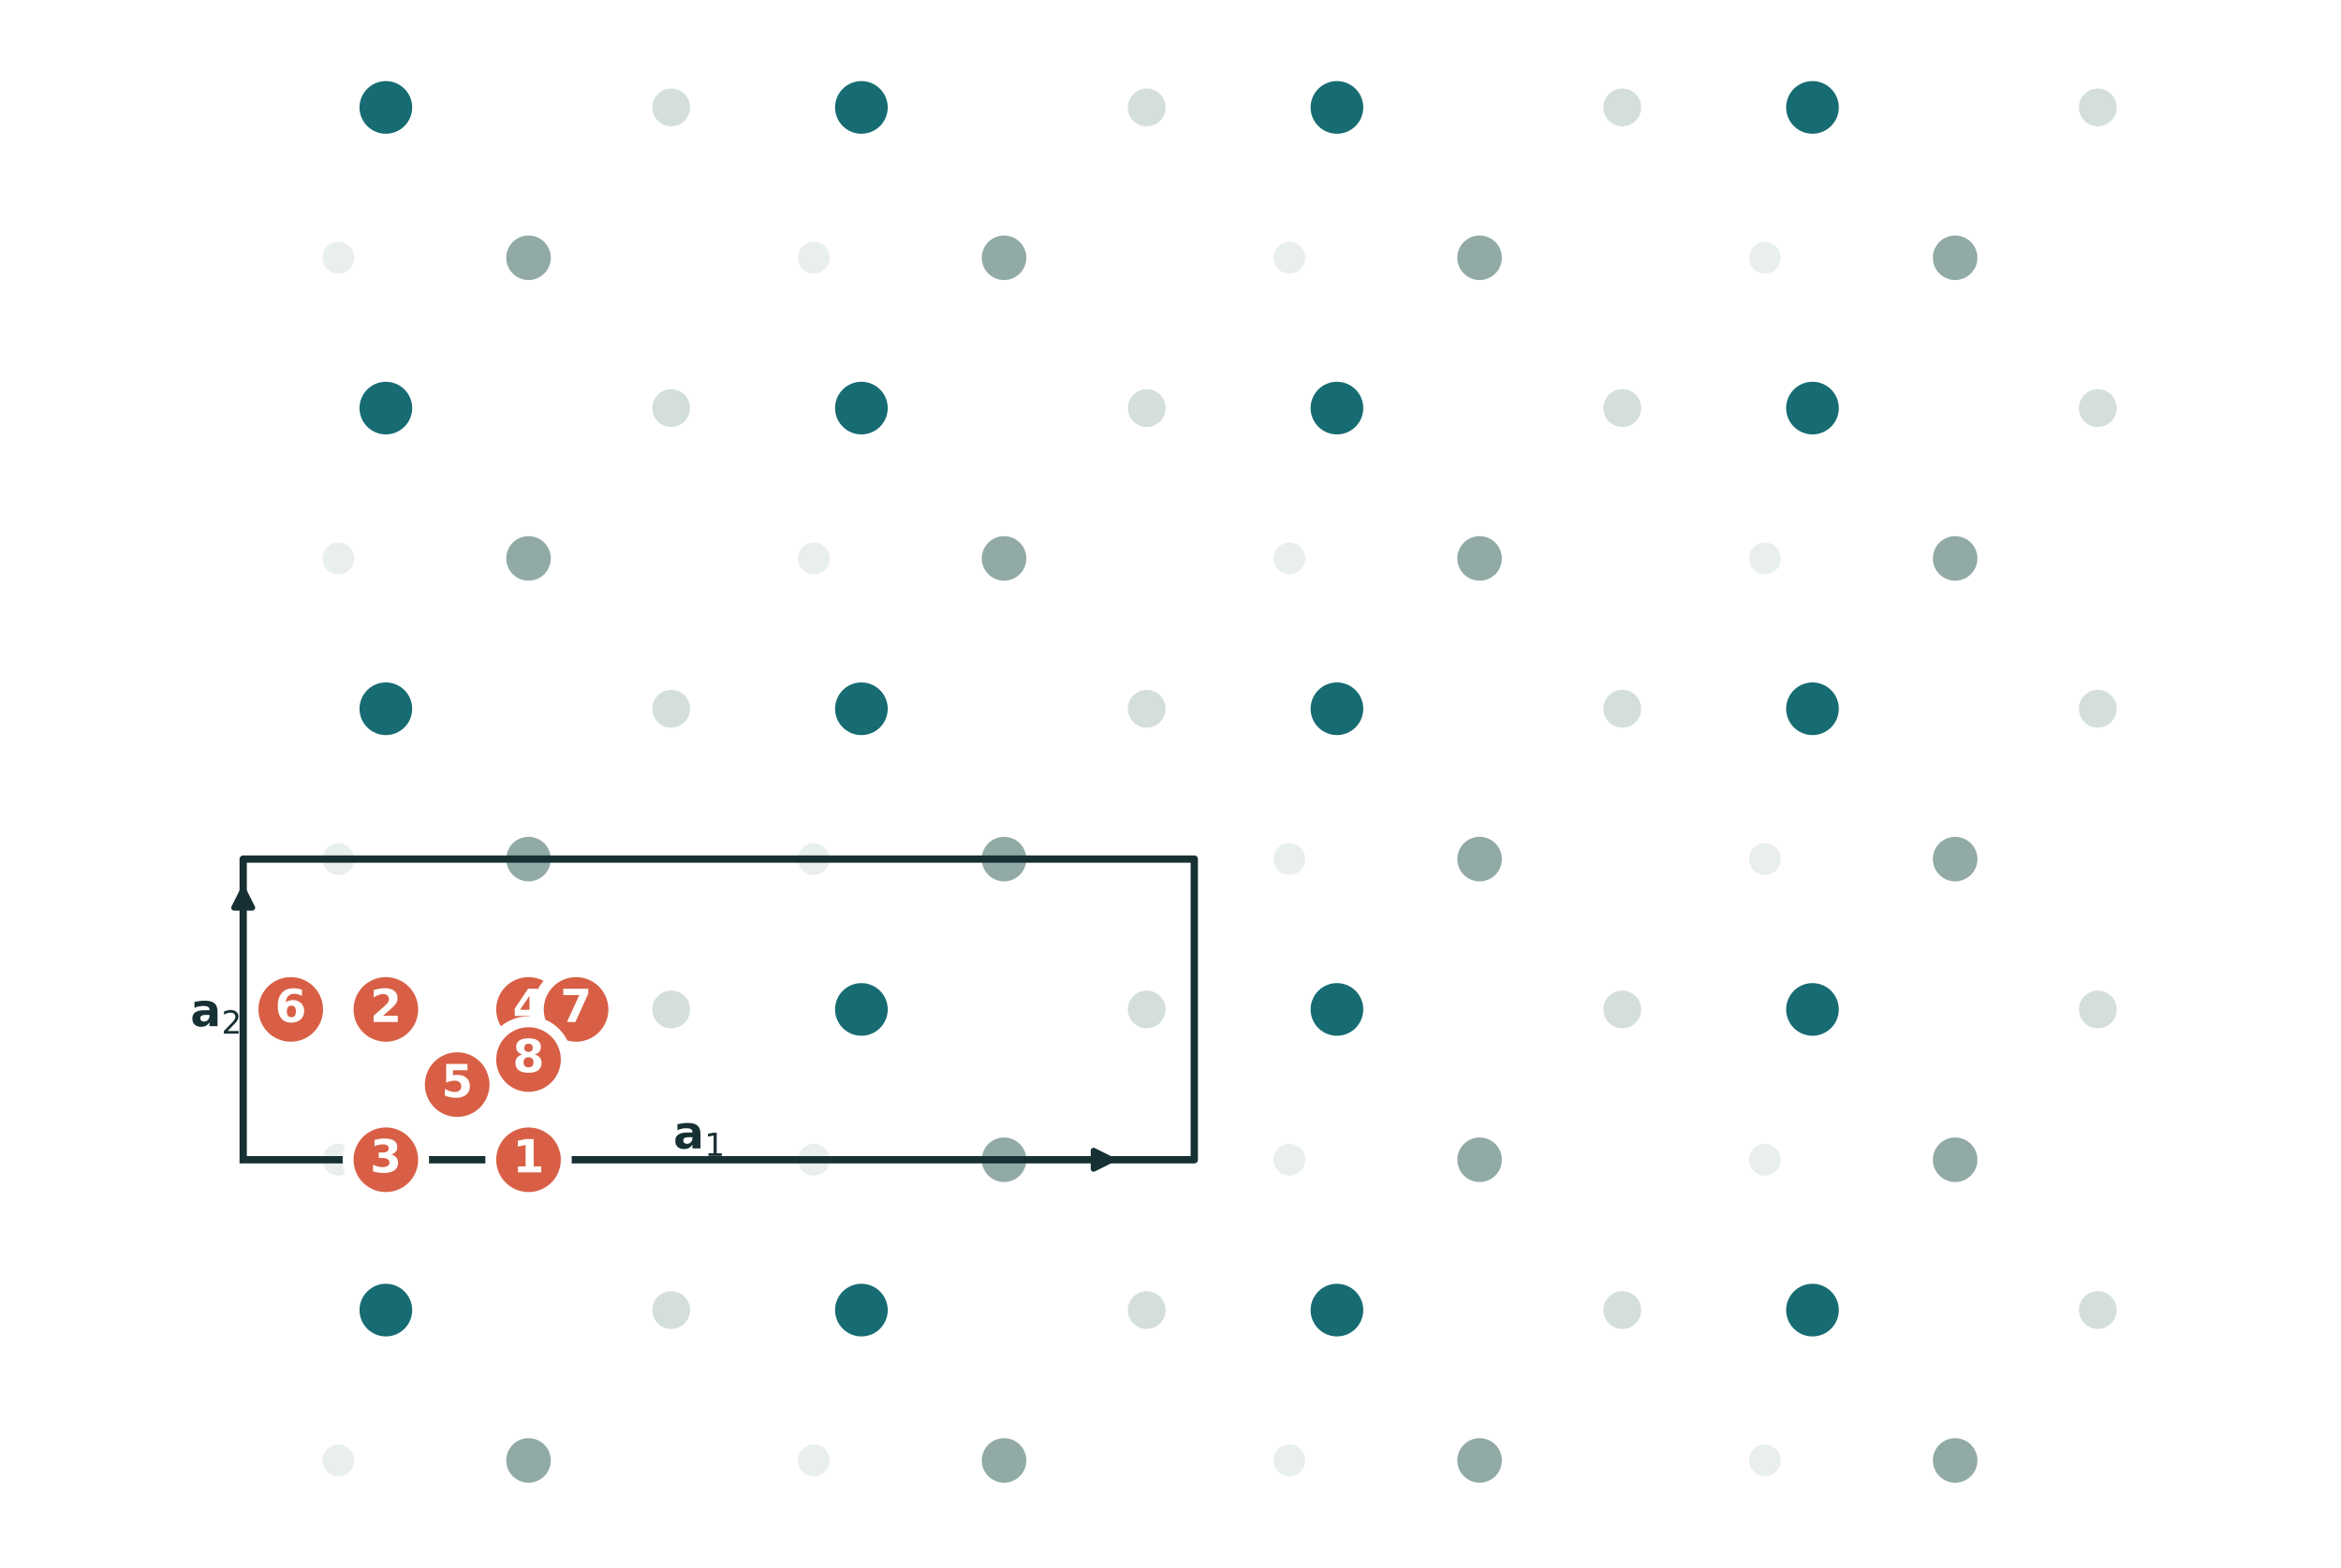
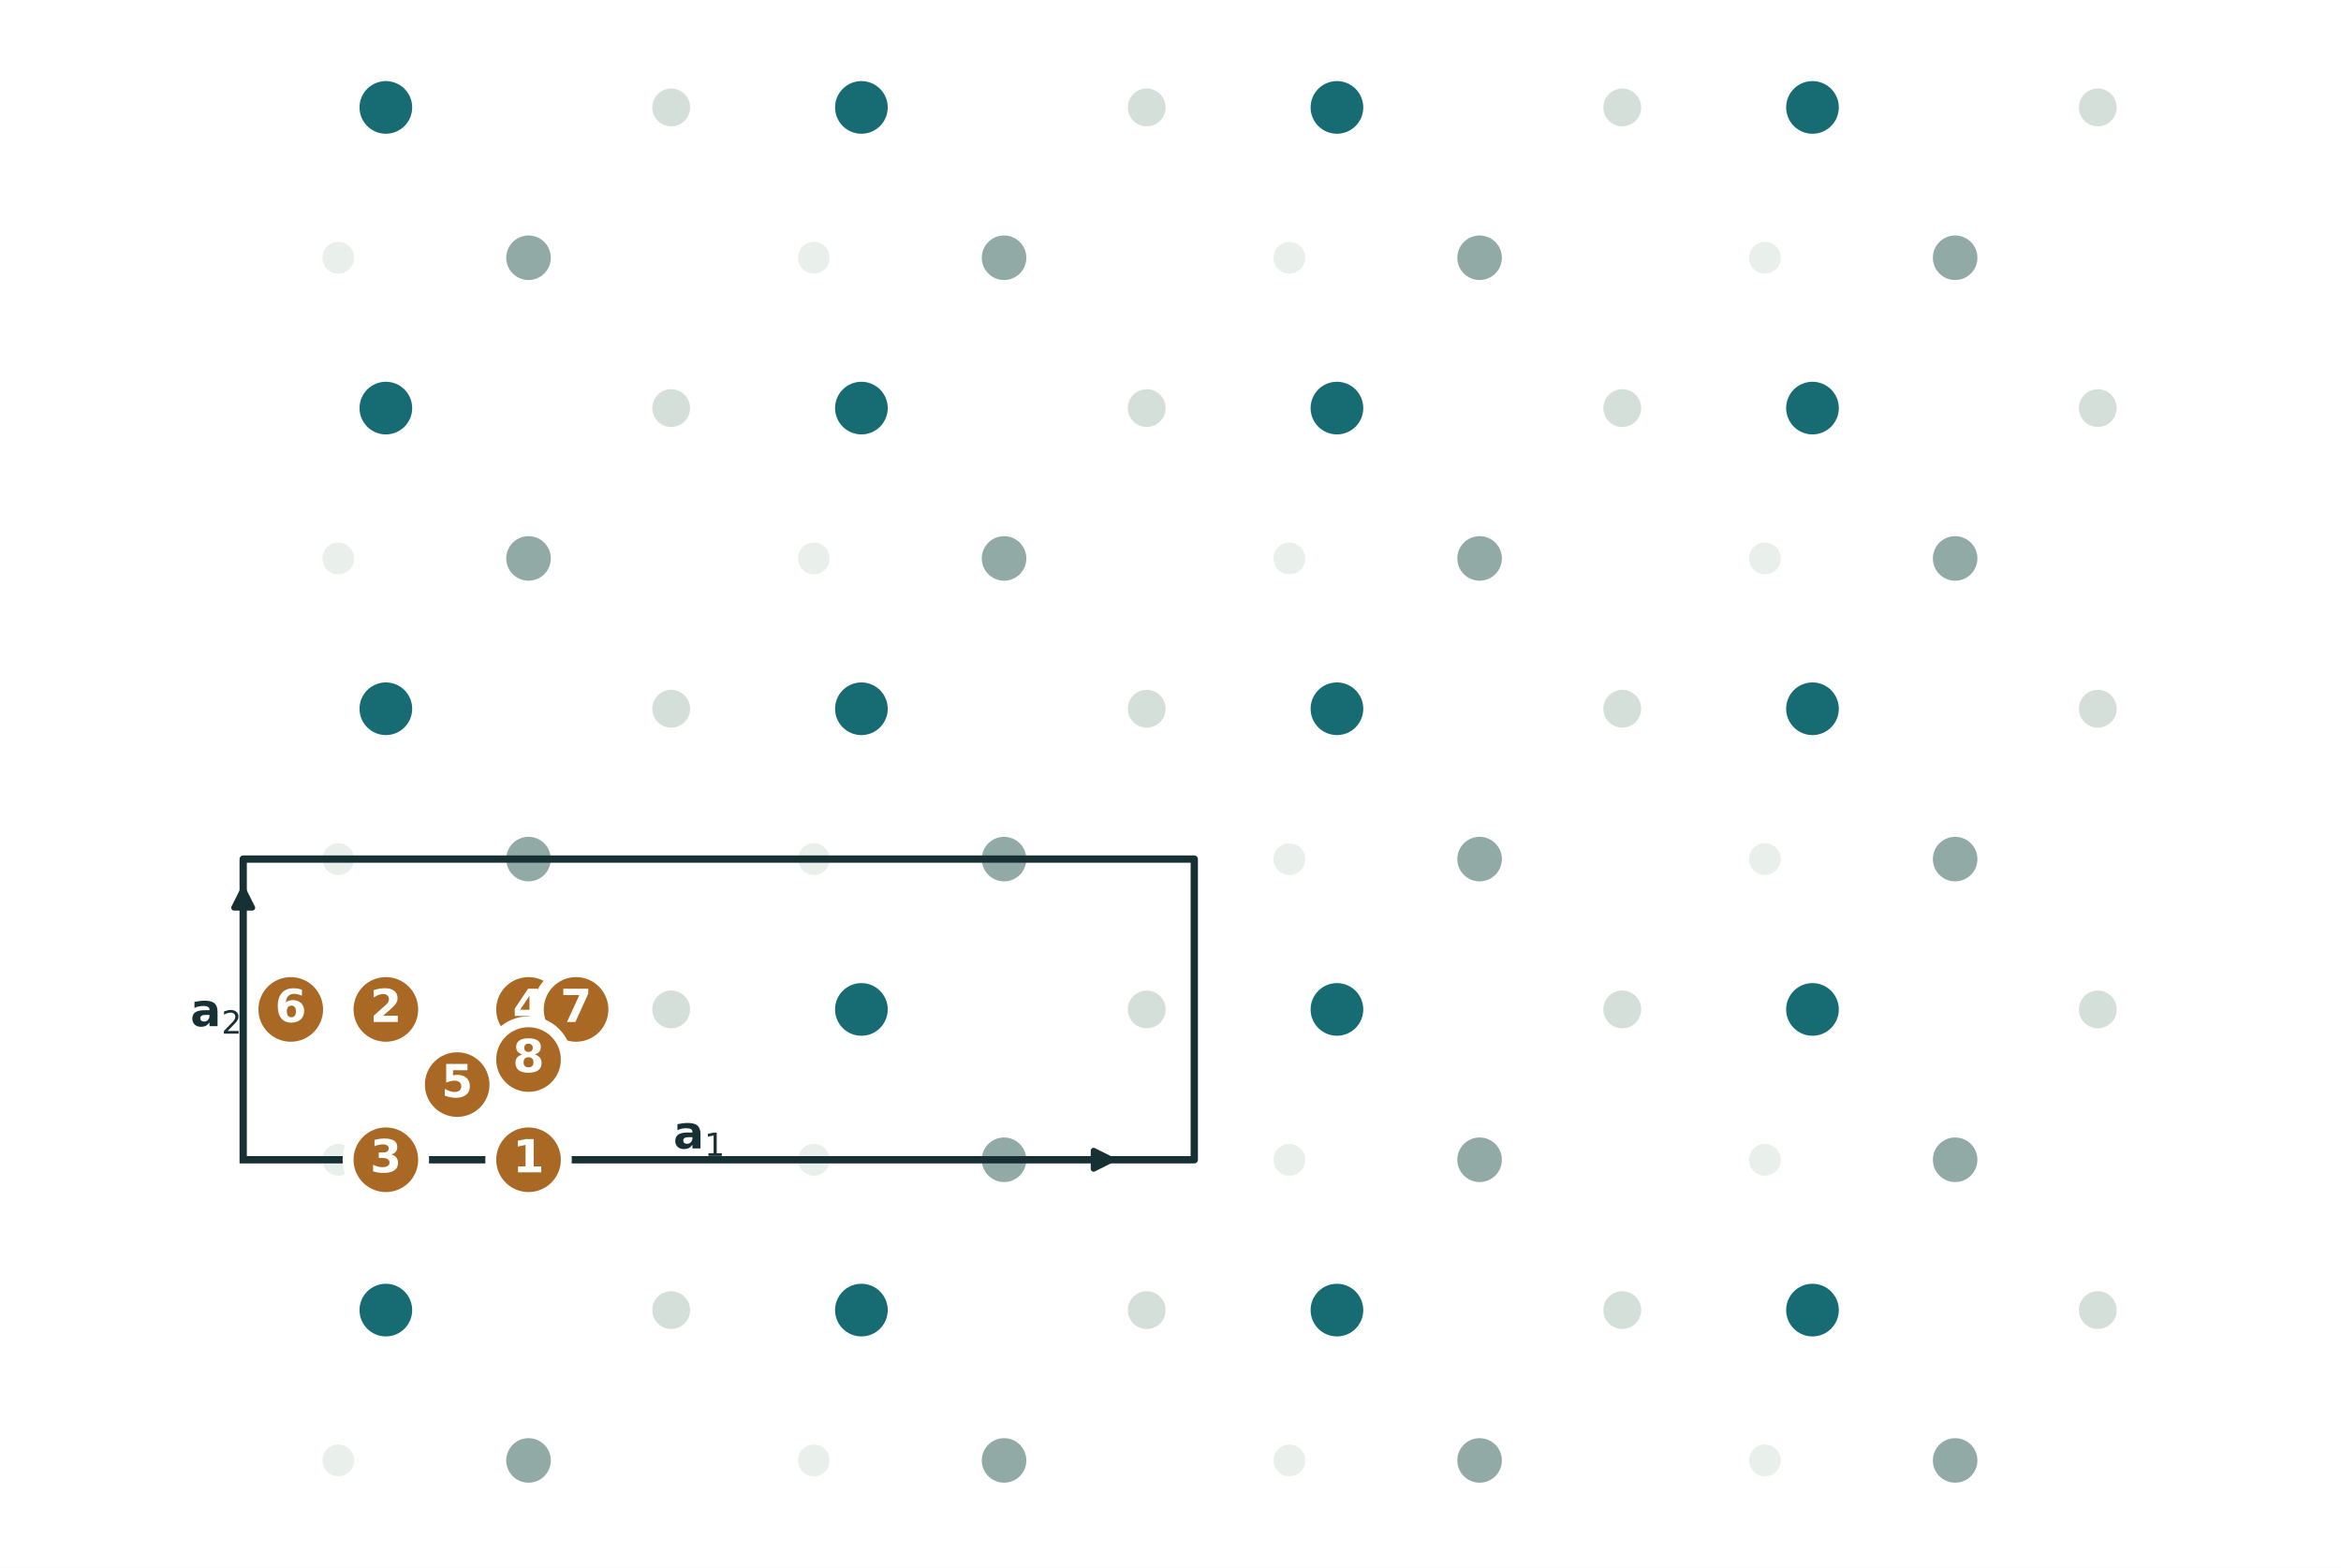
<svg xmlns="http://www.w3.org/2000/svg" xmlns:xlink="http://www.w3.org/1999/xlink" width="513.72pt" height="344.16pt" viewBox="0 0 513.72 344.16" version="1.1">
  <defs>
    <style type="text/css">*{stroke-linejoin: round; stroke-linecap: butt}</style>
  </defs>
  <g id="figure_1">
    <g id="patch_1">
      <path d="M 0 344.16 L 513.72 344.16 L 513.72 0 L 0 0 z " style="fill: #ffffff" />
    </g>
    <g id="axes_1">
      <g id="PathCollection_1">
        <defs>
          <path id="m818f9cbcf1" d="M 0 4.183 C 1.109 4.183 2.174 3.743 2.958 2.958 C 3.743 2.174 4.183 1.109 4.183 0 C 4.183 -1.109 3.743 -2.174 2.958 -2.958 C 2.174 -3.743 1.109 -4.183 0 -4.183 C -1.109 -4.183 -2.174 -3.743 -2.958 -2.958 C -3.743 -2.174 -4.183 -1.109 -4.183 0 C -4.183 1.109 -3.743 2.174 -2.958 2.958 C -2.174 3.743 -1.109 4.183 0 4.183 z " style="stroke: #ffffff; stroke-width: 1.4" />
        </defs>
        <g clip-path="url(#pc7cd6314c0)">
          <use xlink:href="#m818f9cbcf1" x="178.594" y="320.58" style="fill: #e9efeb; stroke: #ffffff; stroke-width: 1.4" />
          <use xlink:href="#m818f9cbcf1" x="74.238" y="320.58" style="fill: #e9efeb; stroke: #ffffff; stroke-width: 1.4" />
          <use xlink:href="#m818f9cbcf1" x="178.594" y="254.58" style="fill: #e9efeb; stroke: #ffffff; stroke-width: 1.4" />
          <use xlink:href="#m818f9cbcf1" x="74.238" y="254.58" style="fill: #e9efeb; stroke: #ffffff; stroke-width: 1.4" />
          <use xlink:href="#m818f9cbcf1" x="178.594" y="188.58" style="fill: #e9efeb; stroke: #ffffff; stroke-width: 1.4" />
          <use xlink:href="#m818f9cbcf1" x="74.238" y="188.58" style="fill: #e9efeb; stroke: #ffffff; stroke-width: 1.4" />
          <use xlink:href="#m818f9cbcf1" x="178.594" y="122.58" style="fill: #e9efeb; stroke: #ffffff; stroke-width: 1.4" />
          <use xlink:href="#m818f9cbcf1" x="74.238" y="122.58" style="fill: #e9efeb; stroke: #ffffff; stroke-width: 1.4" />
          <use xlink:href="#m818f9cbcf1" x="178.594" y="56.58" style="fill: #e9efeb; stroke: #ffffff; stroke-width: 1.4" />
          <use xlink:href="#m818f9cbcf1" x="74.238" y="56.58" style="fill: #e9efeb; stroke: #ffffff; stroke-width: 1.4" />
          <use xlink:href="#m818f9cbcf1" x="387.304" y="320.58" style="fill: #e9efeb; stroke: #ffffff; stroke-width: 1.4" />
          <use xlink:href="#m818f9cbcf1" x="282.949" y="320.58" style="fill: #e9efeb; stroke: #ffffff; stroke-width: 1.4" />
          <use xlink:href="#m818f9cbcf1" x="387.304" y="254.58" style="fill: #e9efeb; stroke: #ffffff; stroke-width: 1.4" />
          <use xlink:href="#m818f9cbcf1" x="282.949" y="254.58" style="fill: #e9efeb; stroke: #ffffff; stroke-width: 1.4" />
          <use xlink:href="#m818f9cbcf1" x="387.304" y="188.58" style="fill: #e9efeb; stroke: #ffffff; stroke-width: 1.4" />
          <use xlink:href="#m818f9cbcf1" x="282.949" y="188.58" style="fill: #e9efeb; stroke: #ffffff; stroke-width: 1.4" />
          <use xlink:href="#m818f9cbcf1" x="387.304" y="122.58" style="fill: #e9efeb; stroke: #ffffff; stroke-width: 1.4" />
          <use xlink:href="#m818f9cbcf1" x="282.949" y="122.58" style="fill: #e9efeb; stroke: #ffffff; stroke-width: 1.4" />
          <use xlink:href="#m818f9cbcf1" x="387.304" y="56.58" style="fill: #e9efeb; stroke: #ffffff; stroke-width: 1.4" />
          <use xlink:href="#m818f9cbcf1" x="282.949" y="56.58" style="fill: #e9efeb; stroke: #ffffff; stroke-width: 1.4" />
        </g>
      </g>
      <g id="PathCollection_2">
        <defs>
          <path id="meb2796108a" d="M 0 4.848 C 1.286 4.848 2.519 4.337 3.428 3.428 C 4.337 2.519 4.848 1.286 4.848 0 C 4.848 -1.286 4.337 -2.519 3.428 -3.428 C 2.519 -4.337 1.286 -4.848 0 -4.848 C -1.286 -4.848 -2.519 -4.337 -3.428 -3.428 C -4.337 -2.519 -4.848 -1.286 -4.848 0 C -4.848 1.286 -4.337 2.519 -3.428 3.428 C -2.519 4.337 -1.286 4.848 0 4.848 z " style="stroke: #ffffff; stroke-width: 1.4" />
        </defs>
        <g clip-path="url(#pc7cd6314c0)">
          <use xlink:href="#meb2796108a" x="147.287" y="287.58" style="fill: #d4dfda; stroke: #ffffff; stroke-width: 1.4" />
          <use xlink:href="#meb2796108a" x="251.642" y="287.58" style="fill: #d4dfda; stroke: #ffffff; stroke-width: 1.4" />
          <use xlink:href="#meb2796108a" x="147.287" y="221.58" style="fill: #d4dfda; stroke: #ffffff; stroke-width: 1.4" />
          <use xlink:href="#meb2796108a" x="251.642" y="221.58" style="fill: #d4dfda; stroke: #ffffff; stroke-width: 1.4" />
          <use xlink:href="#meb2796108a" x="147.287" y="155.58" style="fill: #d4dfda; stroke: #ffffff; stroke-width: 1.4" />
          <use xlink:href="#meb2796108a" x="251.642" y="155.58" style="fill: #d4dfda; stroke: #ffffff; stroke-width: 1.4" />
          <use xlink:href="#meb2796108a" x="147.287" y="89.58" style="fill: #d4dfda; stroke: #ffffff; stroke-width: 1.4" />
          <use xlink:href="#meb2796108a" x="251.642" y="89.58" style="fill: #d4dfda; stroke: #ffffff; stroke-width: 1.4" />
          <use xlink:href="#meb2796108a" x="147.287" y="23.58" style="fill: #d4dfda; stroke: #ffffff; stroke-width: 1.4" />
          <use xlink:href="#meb2796108a" x="251.642" y="23.58" style="fill: #d4dfda; stroke: #ffffff; stroke-width: 1.4" />
          <use xlink:href="#meb2796108a" x="355.997" y="287.58" style="fill: #d4dfda; stroke: #ffffff; stroke-width: 1.4" />
          <use xlink:href="#meb2796108a" x="460.353" y="287.58" style="fill: #d4dfda; stroke: #ffffff; stroke-width: 1.4" />
          <use xlink:href="#meb2796108a" x="355.997" y="221.58" style="fill: #d4dfda; stroke: #ffffff; stroke-width: 1.4" />
          <use xlink:href="#meb2796108a" x="460.353" y="221.58" style="fill: #d4dfda; stroke: #ffffff; stroke-width: 1.4" />
          <use xlink:href="#meb2796108a" x="355.997" y="155.58" style="fill: #d4dfda; stroke: #ffffff; stroke-width: 1.4" />
          <use xlink:href="#meb2796108a" x="460.353" y="155.58" style="fill: #d4dfda; stroke: #ffffff; stroke-width: 1.4" />
          <use xlink:href="#meb2796108a" x="355.997" y="89.58" style="fill: #d4dfda; stroke: #ffffff; stroke-width: 1.4" />
          <use xlink:href="#meb2796108a" x="460.353" y="89.58" style="fill: #d4dfda; stroke: #ffffff; stroke-width: 1.4" />
          <use xlink:href="#meb2796108a" x="355.997" y="23.58" style="fill: #d4dfda; stroke: #ffffff; stroke-width: 1.4" />
          <use xlink:href="#meb2796108a" x="460.353" y="23.58" style="fill: #d4dfda; stroke: #ffffff; stroke-width: 1.4" />
        </g>
      </g>
      <g id="PathCollection_3">
        <defs>
          <path id="m436cae02a2" d="M 0 5.59 C 1.483 5.59 2.905 5.001 3.953 3.953 C 5.001 2.905 5.59 1.483 5.59 0 C 5.59 -1.483 5.001 -2.905 3.953 -3.953 C 2.905 -5.001 1.483 -5.59 0 -5.59 C -1.483 -5.59 -2.905 -5.001 -3.953 -3.953 C -5.001 -2.905 -5.59 -1.483 -5.59 0 C -5.59 1.483 -5.001 2.905 -3.953 3.953 C -2.905 5.001 -1.483 5.59 0 5.59 z " style="stroke: #ffffff; stroke-width: 1.4" />
        </defs>
        <g clip-path="url(#pc7cd6314c0)">
          <use xlink:href="#m436cae02a2" x="115.981" y="320.58" style="fill: #91aaa6; stroke: #ffffff; stroke-width: 1.4" />
          <use xlink:href="#m436cae02a2" x="220.336" y="320.58" style="fill: #91aaa6; stroke: #ffffff; stroke-width: 1.4" />
          <use xlink:href="#m436cae02a2" x="115.981" y="254.58" style="fill: #91aaa6; stroke: #ffffff; stroke-width: 1.4" />
          <use xlink:href="#m436cae02a2" x="220.336" y="254.58" style="fill: #91aaa6; stroke: #ffffff; stroke-width: 1.4" />
          <use xlink:href="#m436cae02a2" x="115.981" y="188.58" style="fill: #91aaa6; stroke: #ffffff; stroke-width: 1.4" />
          <use xlink:href="#m436cae02a2" x="220.336" y="188.58" style="fill: #91aaa6; stroke: #ffffff; stroke-width: 1.4" />
          <use xlink:href="#m436cae02a2" x="115.981" y="122.58" style="fill: #91aaa6; stroke: #ffffff; stroke-width: 1.4" />
          <use xlink:href="#m436cae02a2" x="220.336" y="122.58" style="fill: #91aaa6; stroke: #ffffff; stroke-width: 1.4" />
          <use xlink:href="#m436cae02a2" x="115.981" y="56.58" style="fill: #91aaa6; stroke: #ffffff; stroke-width: 1.4" />
          <use xlink:href="#m436cae02a2" x="220.336" y="56.58" style="fill: #91aaa6; stroke: #ffffff; stroke-width: 1.4" />
          <use xlink:href="#m436cae02a2" x="324.691" y="320.58" style="fill: #91aaa6; stroke: #ffffff; stroke-width: 1.4" />
          <use xlink:href="#m436cae02a2" x="429.046" y="320.58" style="fill: #91aaa6; stroke: #ffffff; stroke-width: 1.4" />
          <use xlink:href="#m436cae02a2" x="324.691" y="254.58" style="fill: #91aaa6; stroke: #ffffff; stroke-width: 1.4" />
          <use xlink:href="#m436cae02a2" x="429.046" y="254.58" style="fill: #91aaa6; stroke: #ffffff; stroke-width: 1.4" />
          <use xlink:href="#m436cae02a2" x="324.691" y="188.58" style="fill: #91aaa6; stroke: #ffffff; stroke-width: 1.4" />
          <use xlink:href="#m436cae02a2" x="429.046" y="188.58" style="fill: #91aaa6; stroke: #ffffff; stroke-width: 1.4" />
          <use xlink:href="#m436cae02a2" x="324.691" y="122.58" style="fill: #91aaa6; stroke: #ffffff; stroke-width: 1.4" />
          <use xlink:href="#m436cae02a2" x="429.046" y="122.58" style="fill: #91aaa6; stroke: #ffffff; stroke-width: 1.4" />
          <use xlink:href="#m436cae02a2" x="324.691" y="56.58" style="fill: #91aaa6; stroke: #ffffff; stroke-width: 1.4" />
          <use xlink:href="#m436cae02a2" x="429.046" y="56.58" style="fill: #91aaa6; stroke: #ffffff; stroke-width: 1.4" />
        </g>
      </g>
      <g id="PathCollection_4">
        <defs>
          <path id="maa7a1e7612" d="M 0 6.481 C 1.719 6.481 3.367 5.798 4.583 4.583 C 5.798 3.367 6.481 1.719 6.481 0 C 6.481 -1.719 5.798 -3.367 4.583 -4.583 C 3.367 -5.798 1.719 -6.481 0 -6.481 C -1.719 -6.481 -3.367 -5.798 -4.583 -4.583 C -5.798 -3.367 -6.481 -1.719 -6.481 0 C -6.481 1.719 -5.798 3.367 -4.583 4.583 C -3.367 5.798 -1.719 6.481 0 6.481 z " style="stroke: #ffffff; stroke-width: 1.4" />
        </defs>
        <g clip-path="url(#pc7cd6314c0)">
          <use xlink:href="#maa7a1e7612" x="84.674" y="287.58" style="fill: #176b72; stroke: #ffffff; stroke-width: 1.4" />
          <use xlink:href="#maa7a1e7612" x="189.029" y="287.58" style="fill: #176b72; stroke: #ffffff; stroke-width: 1.4" />
          <use xlink:href="#maa7a1e7612" x="84.674" y="221.58" style="fill: #176b72; stroke: #ffffff; stroke-width: 1.4" />
          <use xlink:href="#maa7a1e7612" x="189.029" y="221.58" style="fill: #176b72; stroke: #ffffff; stroke-width: 1.4" />
          <use xlink:href="#maa7a1e7612" x="84.674" y="155.58" style="fill: #176b72; stroke: #ffffff; stroke-width: 1.4" />
          <use xlink:href="#maa7a1e7612" x="189.029" y="155.58" style="fill: #176b72; stroke: #ffffff; stroke-width: 1.4" />
          <use xlink:href="#maa7a1e7612" x="84.674" y="89.58" style="fill: #176b72; stroke: #ffffff; stroke-width: 1.4" />
          <use xlink:href="#maa7a1e7612" x="189.029" y="89.58" style="fill: #176b72; stroke: #ffffff; stroke-width: 1.4" />
          <use xlink:href="#maa7a1e7612" x="84.674" y="23.58" style="fill: #176b72; stroke: #ffffff; stroke-width: 1.4" />
          <use xlink:href="#maa7a1e7612" x="189.029" y="23.58" style="fill: #176b72; stroke: #ffffff; stroke-width: 1.4" />
          <use xlink:href="#maa7a1e7612" x="293.384" y="287.58" style="fill: #176b72; stroke: #ffffff; stroke-width: 1.4" />
          <use xlink:href="#maa7a1e7612" x="397.739" y="287.58" style="fill: #176b72; stroke: #ffffff; stroke-width: 1.4" />
          <use xlink:href="#maa7a1e7612" x="293.384" y="221.58" style="fill: #176b72; stroke: #ffffff; stroke-width: 1.4" />
          <use xlink:href="#maa7a1e7612" x="397.739" y="221.58" style="fill: #176b72; stroke: #ffffff; stroke-width: 1.4" />
          <use xlink:href="#maa7a1e7612" x="293.384" y="155.58" style="fill: #176b72; stroke: #ffffff; stroke-width: 1.4" />
          <use xlink:href="#maa7a1e7612" x="397.739" y="155.58" style="fill: #176b72; stroke: #ffffff; stroke-width: 1.4" />
          <use xlink:href="#maa7a1e7612" x="293.384" y="89.58" style="fill: #176b72; stroke: #ffffff; stroke-width: 1.4" />
          <use xlink:href="#maa7a1e7612" x="397.739" y="89.58" style="fill: #176b72; stroke: #ffffff; stroke-width: 1.4" />
          <use xlink:href="#maa7a1e7612" x="293.384" y="23.58" style="fill: #176b72; stroke: #ffffff; stroke-width: 1.4" />
          <use xlink:href="#maa7a1e7612" x="397.739" y="23.58" style="fill: #176b72; stroke: #ffffff; stroke-width: 1.4" />
        </g>
      </g>
      <g id="line2d_1">
        <path d="M 53.367 254.58 L 262.078 254.58 L 262.078 188.58 L 53.367 188.58 L 53.367 254.58 " clip-path="url(#pc7cd6314c0)" style="fill: none; stroke: #173033; stroke-width: 1.6; stroke-linecap: square" />
      </g>
      <g id="patch_2">
        <path d="M 70.064 254.58 Q 157.723 254.58 243.983 254.58 " style="fill: none; stroke: #173033; stroke-width: 1.25; stroke-linecap: round" />
        <path d="M 239.983 252.58 L 243.983 254.58 L 239.983 256.58 z " style="fill: #173033; stroke: #173033; stroke-width: 1.25; stroke-linecap: round" />
      </g>
      <g id="patch_3">
        <path d="M 53.367 249.3 Q 53.367 221.58 53.367 195.258 " style="fill: none; stroke: #173033; stroke-width: 1.25; stroke-linecap: round" />
        <path d="M 51.367 199.258 L 53.367 195.258 L 55.367 199.258 z " style="fill: #173033; stroke: #173033; stroke-width: 1.25; stroke-linecap: round" />
      </g>
      <g id="text_1">
        <g style="fill: #173033" transform="translate(147.7484 252.5003)">
          <text>
            <tspan x="0" y="-0.406" style="font-weight: 700; font-size: 10px; font-family: 'DejaVu Sans'; fill: #173033">a</tspan>
            <tspan x="6.844" y="1.234" style="font-size: 7px; font-family: 'DejaVu Sans'; fill: #173033">1</tspan>
          </text>
        </g>
      </g>
      <g id="text_2">
        <g style="fill: #173033" transform="translate(41.76743 225.6594)">
          <text>
            <tspan x="0" y="-0.406" style="font-weight: 700; font-size: 10px; font-family: 'DejaVu Sans'; fill: #173033">a</tspan>
            <tspan x="6.844" y="1.234" style="font-size: 7px; font-family: 'DejaVu Sans'; fill: #173033">2</tspan>
          </text>
        </g>
      </g>
      <g id="PathCollection_5">
        <defs>
-           <path id="mbbbd9a269c" d="M 0 8.292 C 2.199 8.292 4.308 7.418 5.863 5.863 C 7.418 4.308 8.292 2.199 8.292 0 C 8.292 -2.199 7.418 -4.308 5.863 -5.863 C 4.308 -7.418 2.199 -8.292 0 -8.292 C -2.199 -8.292 -4.308 -7.418 -5.863 -5.863 C -7.418 -4.308 -8.292 -2.199 -8.292 0 C -8.292 2.199 -7.418 4.308 -5.863 5.863 C -4.308 7.418 -2.199 8.292 0 8.292 z " style="stroke: #ffffff; stroke-width: 2.4" />
-         </defs>
-         <g clip-path="url(#pc7cd6314c0)">
-           <use xlink:href="#mbbbd9a269c" x="115.981" y="254.58" style="fill: #d85f45; stroke: #ffffff; stroke-width: 2.4" />
+           <path id="me1f2d3b17a" d="M 0 8.292 C 2.199 8.292 4.308 7.418 5.863 5.863 C 7.418 4.308 8.292 2.199 8.292 0 C 8.292 -2.199 7.418 -4.308 5.863 -5.863 C 4.308 -7.418 2.199 -8.292 0 -8.292 C -2.199 -8.292 -4.308 -7.418 -5.863 -5.863 C -7.418 -4.308 -8.292 -2.199 -8.292 0 C -8.292 2.199 -7.418 4.308 -5.863 5.863 C -4.308 7.418 -2.199 8.292 0 8.292 z " style="stroke: #ffffff; stroke-width: 2.4" />
+         </defs>
+         <g clip-path="url(#pc7cd6314c0)">
+           <use xlink:href="#me1f2d3b17a" x="115.981" y="254.58" style="fill: #a96824; stroke: #ffffff; stroke-width: 2.4" />
        </g>
      </g>
      <g id="PathCollection_6">
        <g clip-path="url(#pc7cd6314c0)">
-           <use xlink:href="#mbbbd9a269c" x="84.674" y="221.58" style="fill: #d85f45; stroke: #ffffff; stroke-width: 2.4" />
+           <use xlink:href="#me1f2d3b17a" x="84.674" y="221.58" style="fill: #a96824; stroke: #ffffff; stroke-width: 2.4" />
        </g>
      </g>
      <g id="PathCollection_7">
        <g clip-path="url(#pc7cd6314c0)">
-           <use xlink:href="#mbbbd9a269c" x="84.674" y="254.58" style="fill: #d85f45; stroke: #ffffff; stroke-width: 2.4" />
+           <use xlink:href="#me1f2d3b17a" x="84.674" y="254.58" style="fill: #a96824; stroke: #ffffff; stroke-width: 2.4" />
        </g>
      </g>
      <g id="PathCollection_8">
        <g clip-path="url(#pc7cd6314c0)">
-           <use xlink:href="#mbbbd9a269c" x="115.981" y="221.58" style="fill: #d85f45; stroke: #ffffff; stroke-width: 2.4" />
+           <use xlink:href="#me1f2d3b17a" x="115.981" y="221.58" style="fill: #a96824; stroke: #ffffff; stroke-width: 2.4" />
        </g>
      </g>
      <g id="PathCollection_9">
        <g clip-path="url(#pc7cd6314c0)">
-           <use xlink:href="#mbbbd9a269c" x="100.327" y="238.08" style="fill: #d85f45; stroke: #ffffff; stroke-width: 2.4" />
+           <use xlink:href="#me1f2d3b17a" x="100.327" y="238.08" style="fill: #a96824; stroke: #ffffff; stroke-width: 2.4" />
        </g>
      </g>
      <g id="PathCollection_10">
        <g clip-path="url(#pc7cd6314c0)">
-           <use xlink:href="#mbbbd9a269c" x="63.803" y="221.58" style="fill: #d85f45; stroke: #ffffff; stroke-width: 2.4" />
+           <use xlink:href="#me1f2d3b17a" x="63.803" y="221.58" style="fill: #a96824; stroke: #ffffff; stroke-width: 2.4" />
        </g>
      </g>
      <g id="PathCollection_11">
        <g clip-path="url(#pc7cd6314c0)">
-           <use xlink:href="#mbbbd9a269c" x="126.416" y="221.58" style="fill: #d85f45; stroke: #ffffff; stroke-width: 2.4" />
+           <use xlink:href="#me1f2d3b17a" x="126.416" y="221.58" style="fill: #a96824; stroke: #ffffff; stroke-width: 2.4" />
        </g>
      </g>
      <g id="PathCollection_12">
        <g clip-path="url(#pc7cd6314c0)">
-           <use xlink:href="#mbbbd9a269c" x="115.981" y="232.58" style="fill: #d85f45; stroke: #ffffff; stroke-width: 2.4" />
+           <use xlink:href="#me1f2d3b17a" x="115.981" y="232.58" style="fill: #a96824; stroke: #ffffff; stroke-width: 2.4" />
        </g>
      </g>
      <g id="text_3">
        <text style="font-weight: 700; font-size: 10px; font-family: 'DejaVu Sans'; text-anchor: middle; fill: #ffffff" x="115.981" y="257.339" transform="rotate(-0 115.9805 257.3394)">1</text>
      </g>
      <g id="text_4">
        <text style="font-weight: 700; font-size: 10px; font-family: 'DejaVu Sans'; text-anchor: middle; fill: #ffffff" x="84.674" y="224.339" transform="rotate(-0 84.67398 224.3394)">2</text>
      </g>
      <g id="text_5">
        <text style="font-weight: 700; font-size: 10px; font-family: 'DejaVu Sans'; text-anchor: middle; fill: #ffffff" x="84.674" y="257.339" transform="rotate(-0 84.67398 257.3394)">3</text>
      </g>
      <g id="text_6">
        <text style="font-weight: 700; font-size: 10px; font-family: 'DejaVu Sans'; text-anchor: middle; fill: #ffffff" x="115.981" y="224.339" transform="rotate(-0 115.9805 224.3394)">4</text>
      </g>
      <g id="text_7">
        <text style="font-weight: 700; font-size: 10px; font-family: 'DejaVu Sans'; text-anchor: middle; fill: #ffffff" x="100.327" y="240.839" transform="rotate(-0 100.3273 240.8394)">5</text>
      </g>
      <g id="text_8">
        <text style="font-weight: 700; font-size: 10px; font-family: 'DejaVu Sans'; text-anchor: middle; fill: #ffffff" x="63.803" y="224.339" transform="rotate(-0 63.80295 224.3394)">6</text>
      </g>
      <g id="text_9">
        <text style="font-weight: 700; font-size: 10px; font-family: 'DejaVu Sans'; text-anchor: middle; fill: #ffffff" x="126.416" y="224.339" transform="rotate(-0 126.416 224.3394)">7</text>
      </g>
      <g id="text_10">
        <text style="font-weight: 700; font-size: 10px; font-family: 'DejaVu Sans'; text-anchor: middle; fill: #ffffff" x="115.981" y="235.339" transform="rotate(-0 115.9805 235.3394)">8</text>
      </g>
    </g>
  </g>
  <defs>
    <clipPath id="pc7cd6314c0">
      <rect x="5.76" y="5.76" width="502.2" height="332.64" />
    </clipPath>
  </defs>
</svg>
